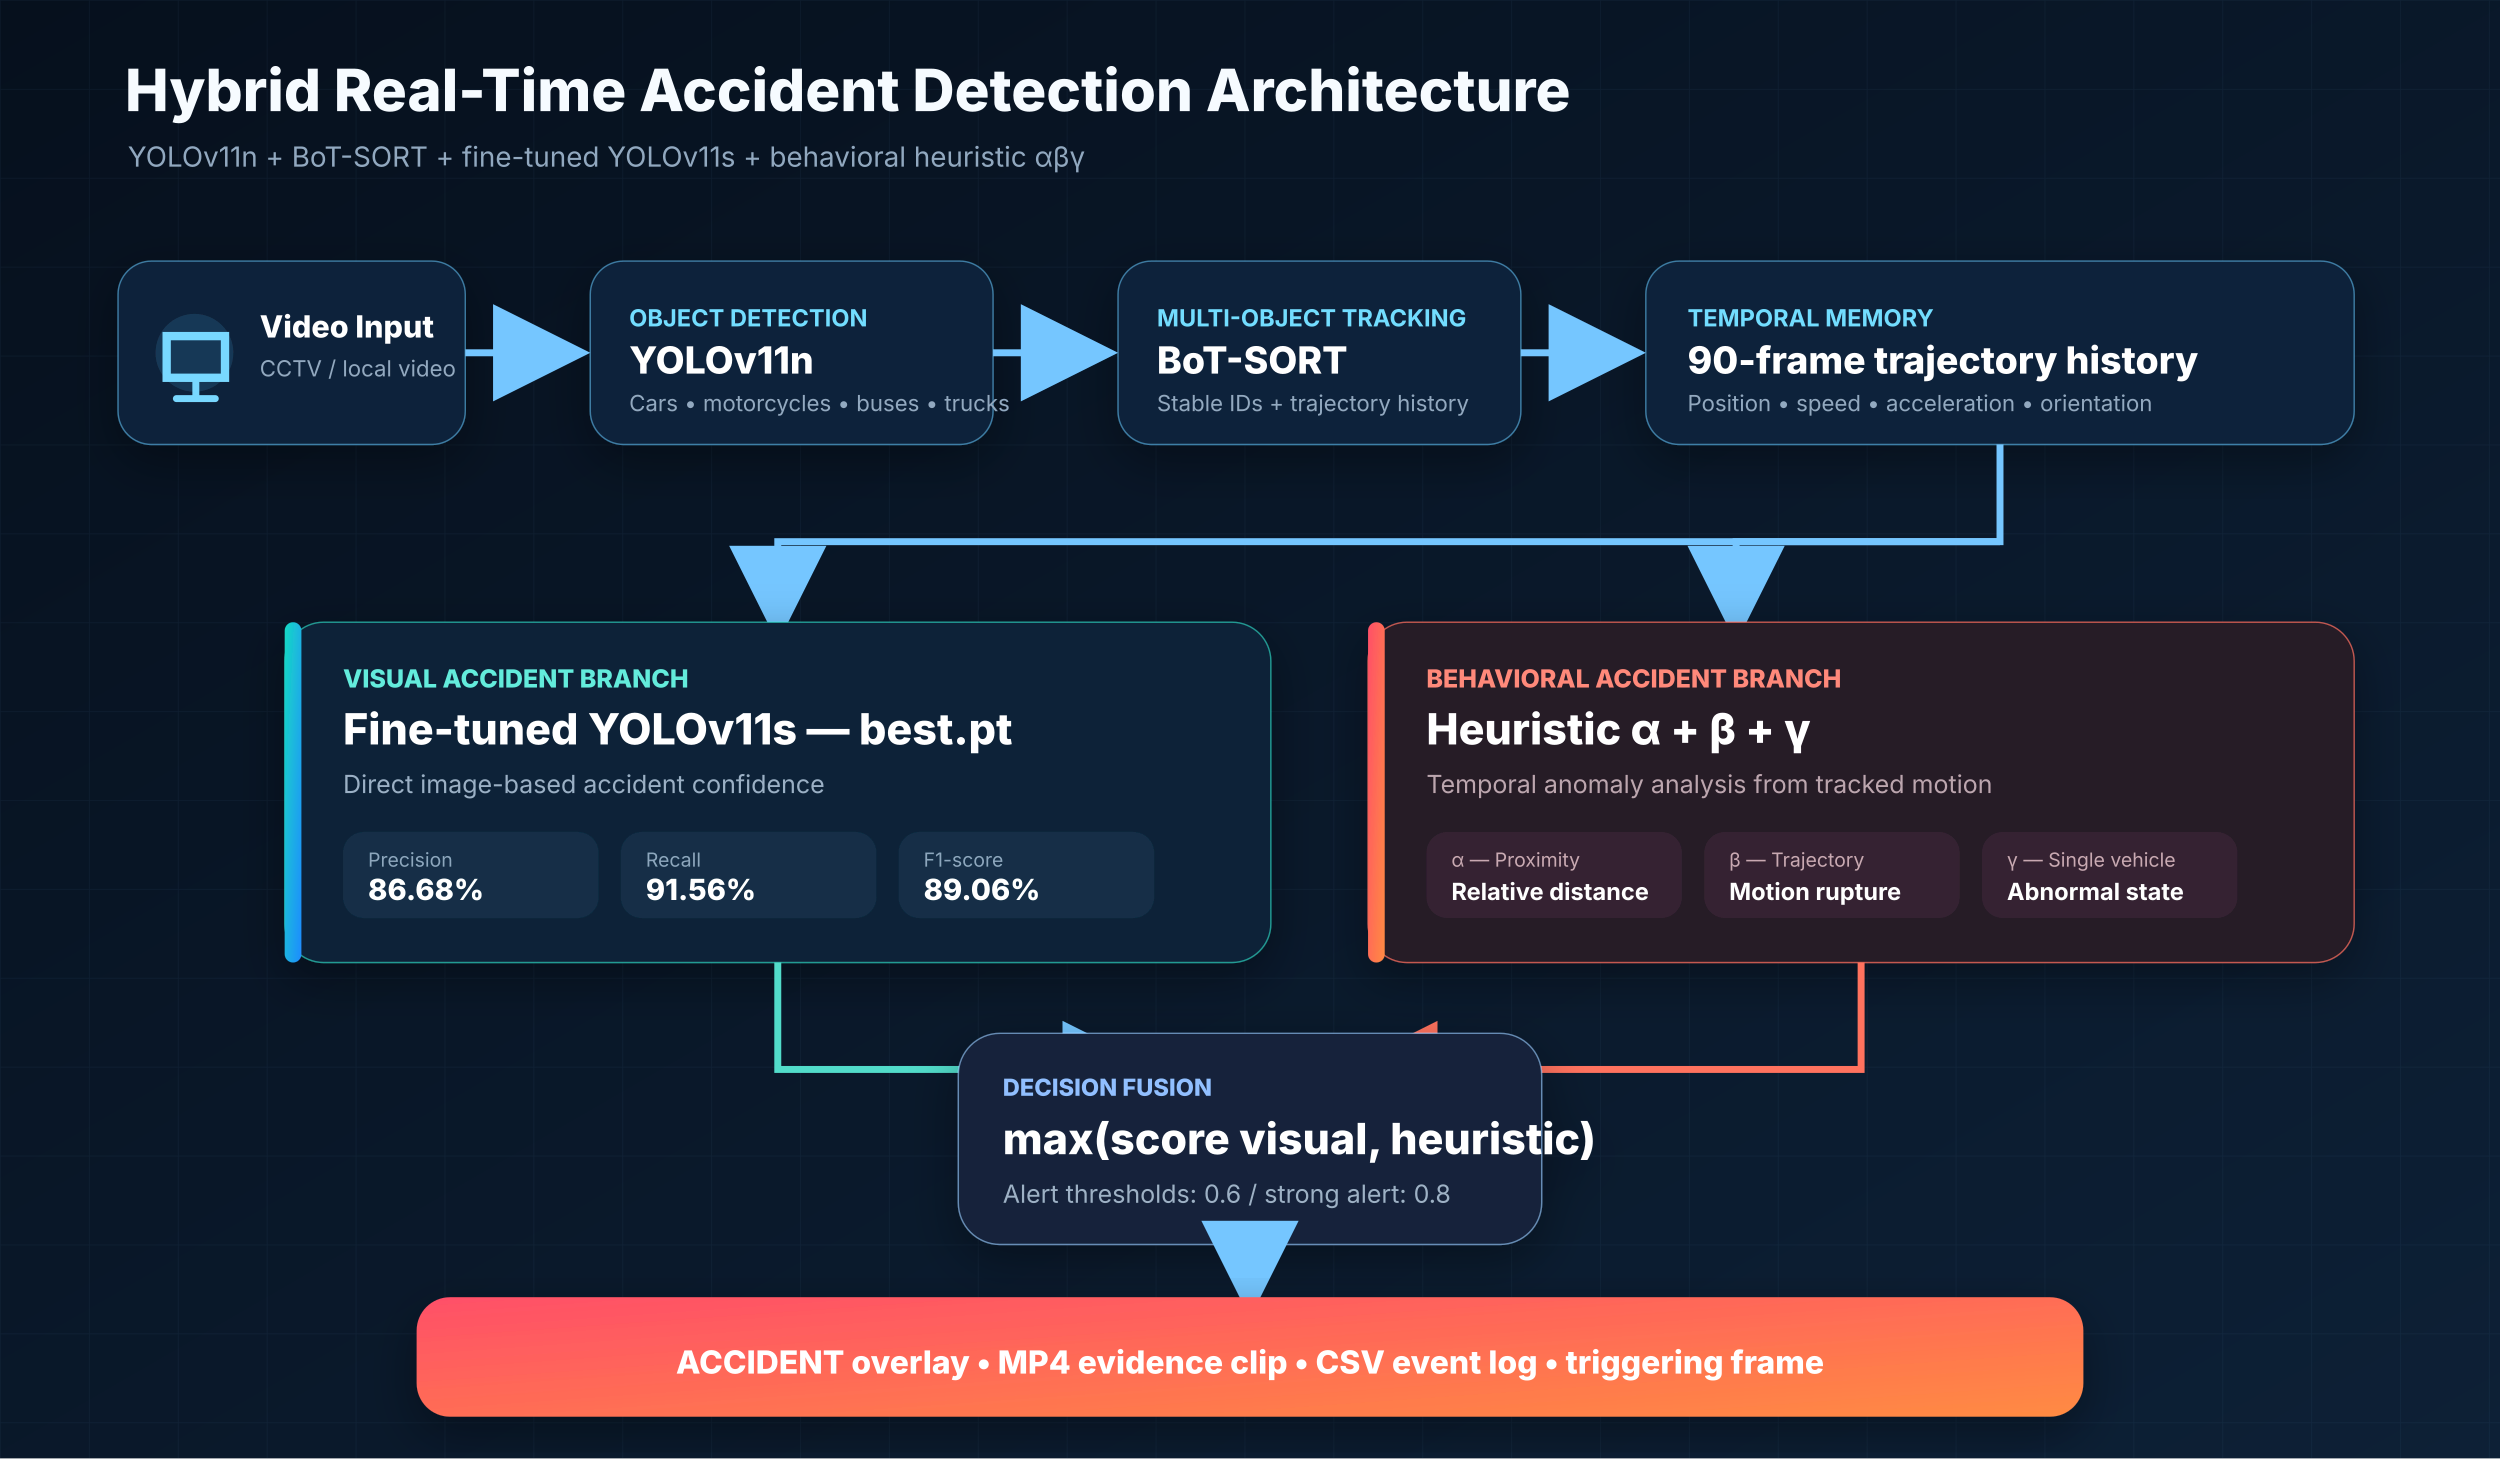
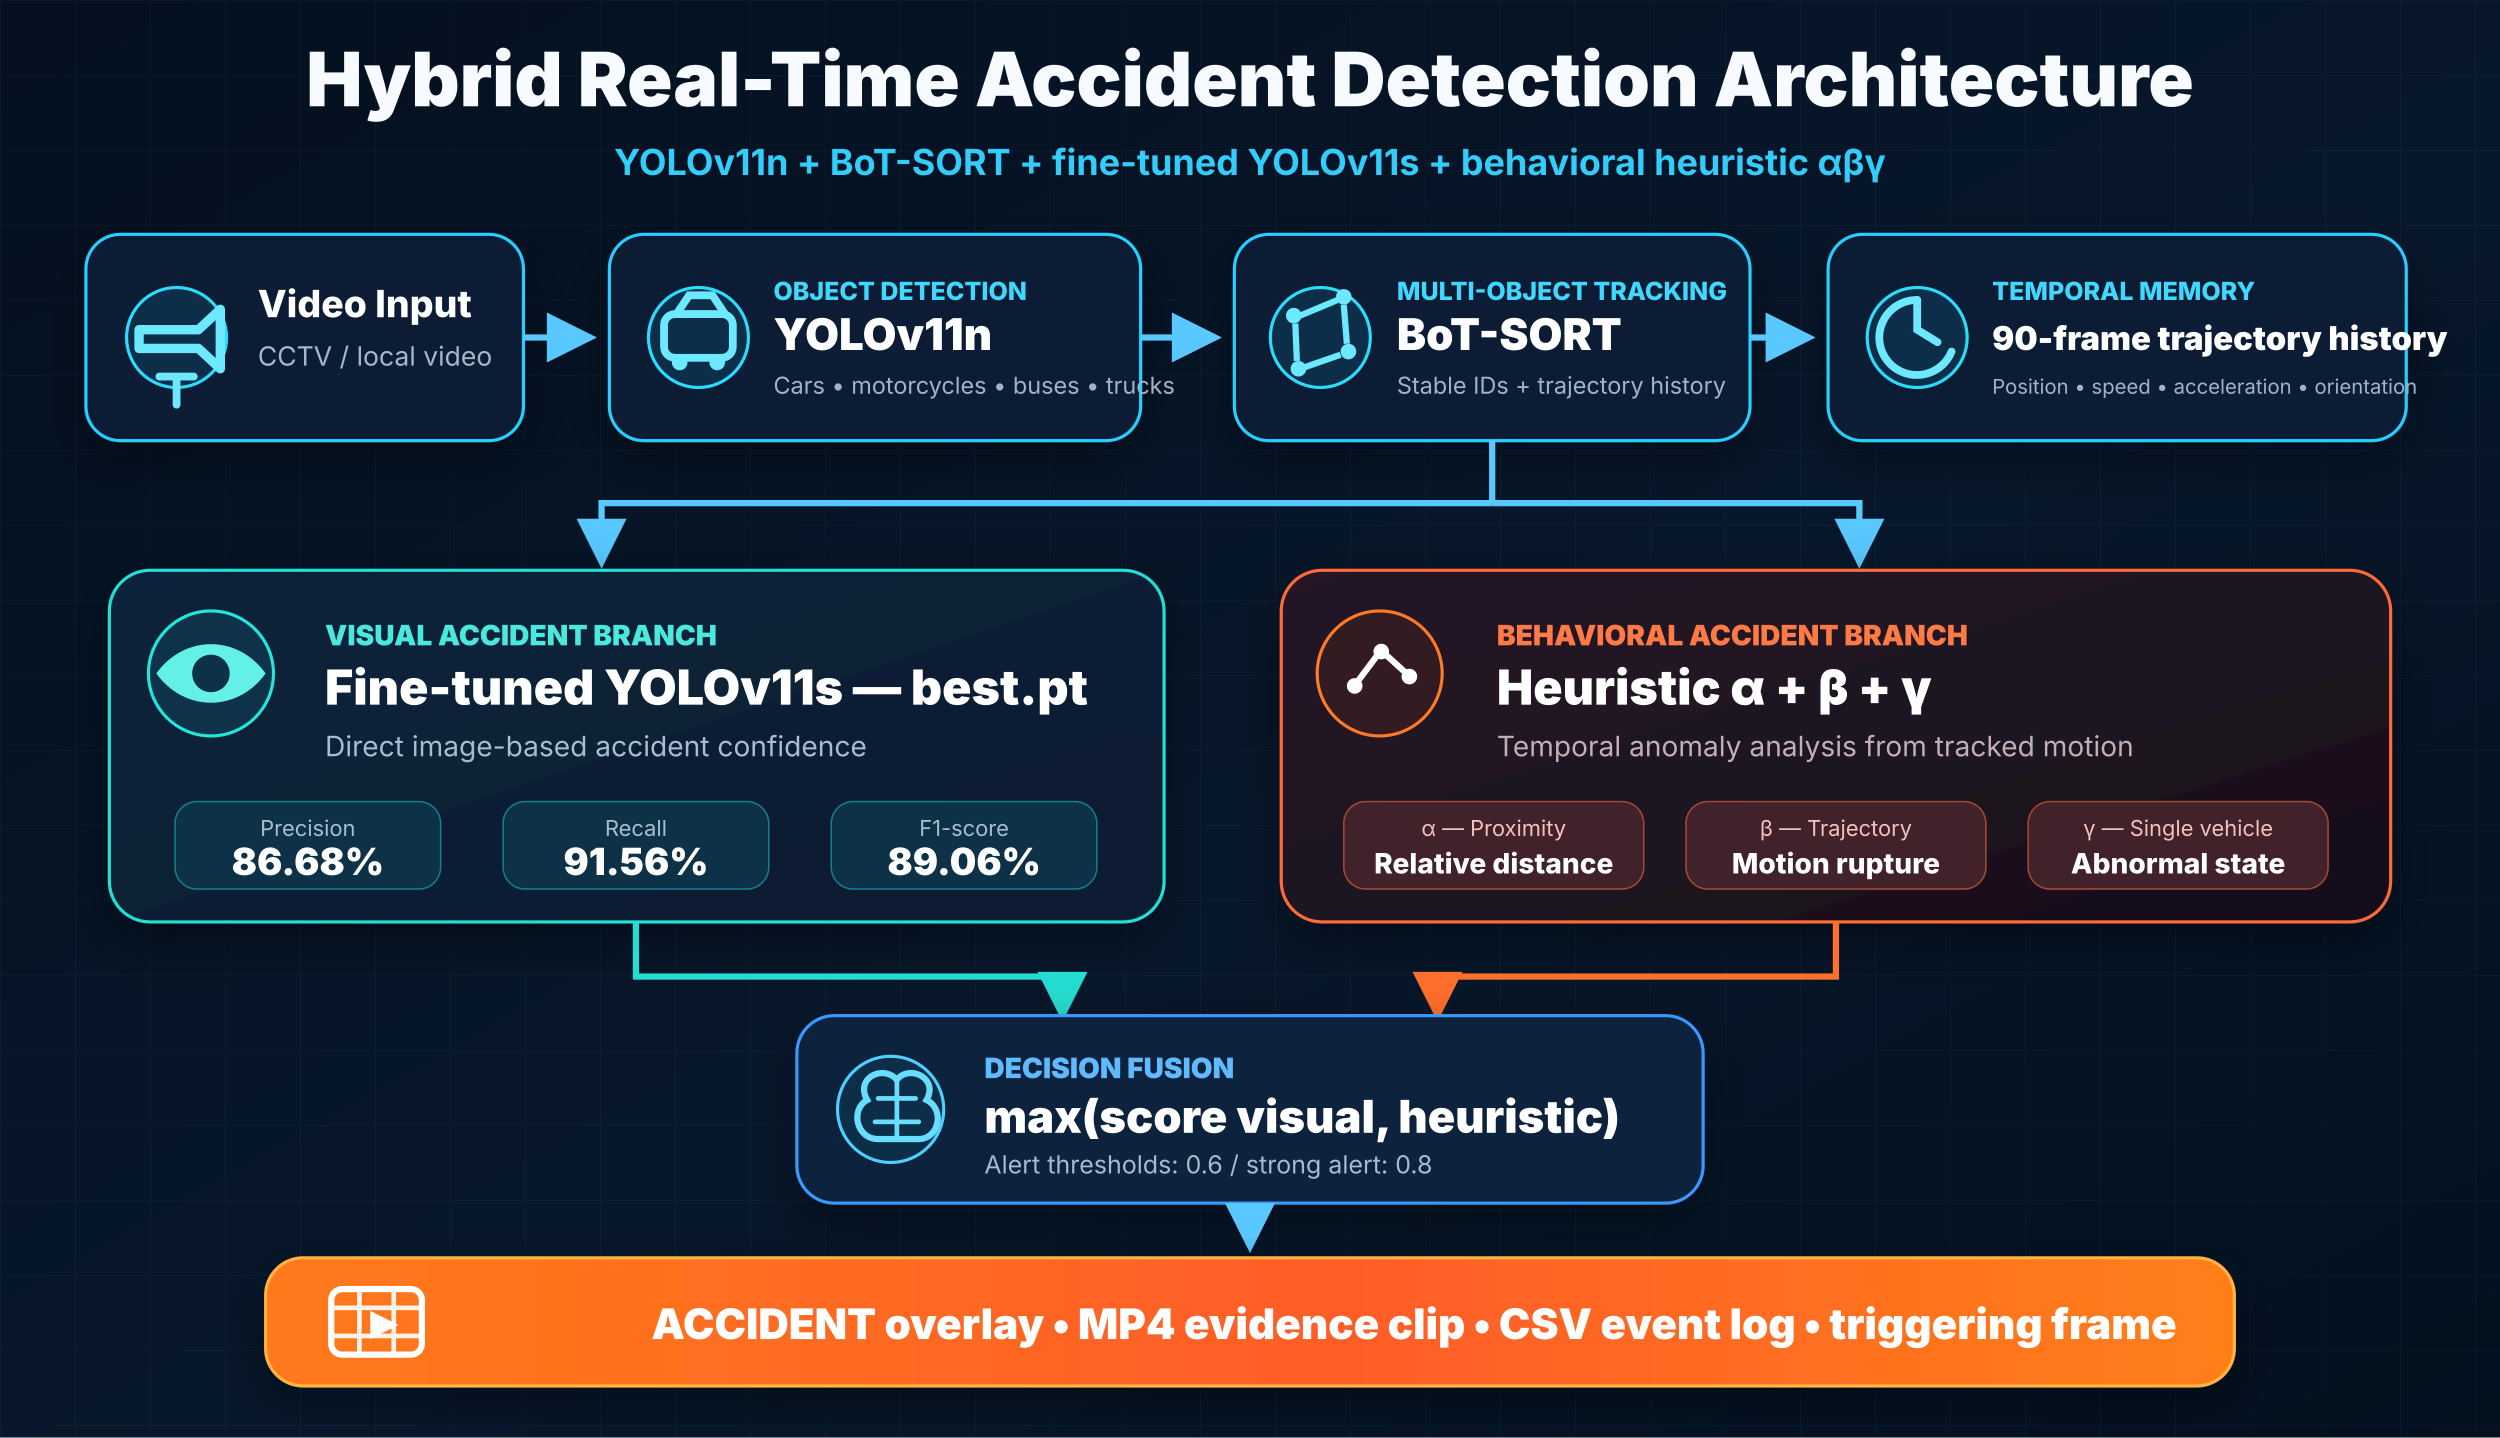
- <svg xmlns="http://www.w3.org/2000/svg" width="1800" height="1050" viewBox="0 0 1800 1050" role="img" aria-labelledby="title desc">
+ <svg xmlns="http://www.w3.org/2000/svg" width="1600" height="920" viewBox="0 0 1600 920" role="img" aria-labelledby="title desc">
  <defs>
    <linearGradient id="bg" x1="0" y1="0" x2="1" y2="1">
-       <stop offset="0" stop-color="#06101d" />
-       <stop offset="1" stop-color="#0d2036" />
+       <stop offset="0" stop-color="#04101f" />
+       <stop offset="0.55" stop-color="#07172b" />
+       <stop offset="1" stop-color="#03101e" />
    </linearGradient>
-     <linearGradient id="cyan" x1="0" y1="0" x2="1" y2="1">
-       <stop offset="0" stop-color="#17d9c4" />
-       <stop offset="1" stop-color="#208cff" />
+     <linearGradient id="cyanPanel" x1="0" y1="0" x2="1" y2="1">
+       <stop offset="0" stop-color="#08243a" />
+       <stop offset="1" stop-color="#071b31" />
    </linearGradient>
-     <linearGradient id="orange" x1="0" y1="0" x2="1" y2="1">
-       <stop offset="0" stop-color="#ff4f68" />
-       <stop offset="1" stop-color="#ff8b42" />
+     <linearGradient id="redPanel" x1="0" y1="0" x2="1" y2="1">
+       <stop offset="0" stop-color="#251827" />
+       <stop offset="1" stop-color="#170f1b" />
    </linearGradient>
+     <linearGradient id="orangeBar" x1="0" y1="0" x2="1" y2="0">
+       <stop offset="0" stop-color="#ff7a1a" />
+       <stop offset="0.55" stop-color="#ff5d28" />
+       <stop offset="1" stop-color="#ff7f19" />
+     </linearGradient>
+     <pattern id="grid" width="48" height="48" patternUnits="userSpaceOnUse">
+       <path d="M48 0H0V48" fill="none" stroke="#85c6ff" stroke-opacity="0.055" stroke-width="1" />
+     </pattern>
    <filter id="shadow" x="-30%" y="-30%" width="160%" height="160%">
-       <feDropShadow dx="0" dy="12" stdDeviation="18" flood-color="#000000" flood-opacity="0.35" />
+       <feDropShadow dx="0" dy="12" stdDeviation="16" flood-color="#000000" flood-opacity="0.38" />
    </filter>
-     <marker id="arrow" markerWidth="14" markerHeight="14" refX="11" refY="7" orient="auto">
-       <path d="M0 0 L14 7 L0 14 Z" fill="#75c6ff" />
+     <marker id="arrowBlue" markerWidth="8" markerHeight="8" refX="7" refY="4" orient="auto">
+       <path d="M0 0L8 4L0 8Z" fill="#58c8ff" />
    </marker>
-     <marker id="arrowOrange" markerWidth="14" markerHeight="14" refX="11" refY="7" orient="auto">
-       <path d="M0 0 L14 7 L0 14 Z" fill="#ff725e" />
+     <marker id="arrowCyan" markerWidth="8" markerHeight="8" refX="7" refY="4" orient="auto">
+       <path d="M0 0L8 4L0 8Z" fill="#25ddd2" />
    </marker>
-     <pattern id="grid" width="64" height="64" patternUnits="userSpaceOnUse">
-       <path d="M64 0H0V64" fill="none" stroke="#8ac9ff" stroke-opacity="0.055" stroke-width="1" />
-     </pattern>
+     <marker id="arrowOrange" markerWidth="8" markerHeight="8" refX="7" refY="4" orient="auto">
+       <path d="M0 0L8 4L0 8Z" fill="#ff6f2c" />
+     </marker>
  </defs>
-   <rect width="1800" height="1050" fill="url(#bg)" />
-   <rect width="1800" height="1050" fill="url(#grid)" />
-   <text x="90" y="80" fill="#f6fbff" font-family="Inter, Arial, sans-serif" font-size="42" font-weight="800">Hybrid Real-Time Accident Detection Architecture</text>
-   <text x="92" y="120" fill="#91a8bf" font-family="Inter, Arial, sans-serif" font-size="20">YOLOv11n + BoT-SORT + fine-tuned YOLOv11s + behavioral heuristic αβγ</text>
+   <rect width="1600" height="920" fill="url(#bg)" />
+   <rect width="1600" height="920" fill="url(#grid)" />
+   <text x="800" y="68" text-anchor="middle" fill="#f7fbff" font-family="Inter,Arial,sans-serif" font-size="48" font-weight="850">Hybrid Real-Time Accident Detection Architecture</text>
+   <text x="800" y="112" text-anchor="middle" fill="#32cdfa" font-family="Inter,Arial,sans-serif" font-size="23" font-weight="700">YOLOv11n + BoT-SORT + fine-tuned YOLOv11s + behavioral heuristic αβγ</text>
  <g filter="url(#shadow)">
-     <g transform="translate(85 188)">
-       <rect width="250" height="132" rx="24" fill="#10233a" stroke="#65c8ff" stroke-opacity="0.55" />
-       <circle cx="55" cy="66" r="28" fill="#163957" />
-       <path d="M35 54h42v30H35z" fill="none" stroke="#78d8ff" stroke-width="6" rx="4" />
-       <path d="M49 84h14M56 84v15M42 99h28" fill="none" stroke="#78d8ff" stroke-width="5" stroke-linecap="round" />
-       <text x="102" y="55" fill="#ffffff" font-family="Inter, Arial, sans-serif" font-size="22" font-weight="800">Video Input</text>
-       <text x="102" y="83" fill="#92a9c0" font-family="Inter, Arial, sans-serif" font-size="16">CCTV / local video</text>
+     <g transform="translate(55 150)">
+       <rect width="280" height="132" rx="22" fill="#0b1e34" stroke="#27cfff" stroke-width="2" />
+       <circle cx="58" cy="66" r="32" fill="#0c2d48" stroke="#2bddff" stroke-width="2" />
+       <path d="M34 61h38l14-13v38L72 73H34z" fill="none" stroke="#6ce8ff" stroke-width="6" stroke-linejoin="round" />
+       <path d="M47 91h22M58 91v18" fill="none" stroke="#6ce8ff" stroke-width="5" stroke-linecap="round" />
+       <text x="110" y="53" fill="#ffffff" font-family="Inter,Arial,sans-serif" font-size="24" font-weight="800">Video Input</text>
+       <text x="110" y="84" fill="#a4b8ca" font-family="Inter,Arial,sans-serif" font-size="17">CCTV / local video</text>
    </g>
-     <g transform="translate(425 188)">
-       <rect width="290" height="132" rx="24" fill="#10233a" stroke="#65c8ff" stroke-opacity="0.55" />
-       <text x="28" y="47" fill="#72ddff" font-family="Inter, Arial, sans-serif" font-size="17" font-weight="700">OBJECT DETECTION</text>
-       <text x="28" y="81" fill="#ffffff" font-family="Inter, Arial, sans-serif" font-size="27" font-weight="800">YOLOv11n</text>
-       <text x="28" y="108" fill="#92a9c0" font-family="Inter, Arial, sans-serif" font-size="16">Cars • motorcycles • buses • trucks</text>
+     <g transform="translate(390 150)">
+       <rect width="340" height="132" rx="22" fill="#0b1e34" stroke="#27cfff" stroke-width="2" />
+       <circle cx="57" cy="66" r="32" fill="#0c2d48" stroke="#2bddff" stroke-width="2" />
+       <rect x="35" y="51" width="44" height="28" rx="7" fill="none" stroke="#6ce8ff" stroke-width="5" />
+       <circle cx="45" cy="82" r="5" fill="#6ce8ff" />
+       <circle cx="69" cy="82" r="5" fill="#6ce8ff" />
+       <path d="M43 51l8-12h15l8 12" fill="none" stroke="#6ce8ff" stroke-width="5" stroke-linecap="round" />
+       <text x="105" y="42" fill="#40d8ff" font-family="Inter,Arial,sans-serif" font-size="16" font-weight="800">OBJECT DETECTION</text>
+       <text x="105" y="74" fill="#ffffff" font-family="Inter,Arial,sans-serif" font-size="28" font-weight="850">YOLOv11n</text>
+       <text x="105" y="102" fill="#9fb4c8" font-family="Inter,Arial,sans-serif" font-size="15">Cars • motorcycles • buses • trucks</text>
    </g>
-     <g transform="translate(805 188)">
-       <rect width="290" height="132" rx="24" fill="#10233a" stroke="#65c8ff" stroke-opacity="0.55" />
-       <text x="28" y="47" fill="#72ddff" font-family="Inter, Arial, sans-serif" font-size="17" font-weight="700">MULTI-OBJECT TRACKING</text>
-       <text x="28" y="81" fill="#ffffff" font-family="Inter, Arial, sans-serif" font-size="27" font-weight="800">BoT-SORT</text>
-       <text x="28" y="108" fill="#92a9c0" font-family="Inter, Arial, sans-serif" font-size="16">Stable IDs + trajectory history</text>
+     <g transform="translate(790 150)">
+       <rect width="330" height="132" rx="22" fill="#0b1e34" stroke="#27cfff" stroke-width="2" />
+       <circle cx="55" cy="66" r="32" fill="#0c2d48" stroke="#2bddff" stroke-width="2" />
+       <circle cx="38" cy="52" r="5" fill="#6ce8ff" />
+       <circle cx="70" cy="40" r="5" fill="#6ce8ff" />
+       <circle cx="73" cy="75" r="5" fill="#6ce8ff" />
+       <circle cx="41" cy="86" r="5" fill="#6ce8ff" />
+       <path d="M42 52L66 42M70 45L72 70M68 77L45 85M40 81L39 57" fill="none" stroke="#6ce8ff" stroke-width="4" />
+       <text x="104" y="42" fill="#40d8ff" font-family="Inter,Arial,sans-serif" font-size="16" font-weight="800">MULTI-OBJECT TRACKING</text>
+       <text x="104" y="74" fill="#ffffff" font-family="Inter,Arial,sans-serif" font-size="28" font-weight="850">BoT-SORT</text>
+       <text x="104" y="102" fill="#9fb4c8" font-family="Inter,Arial,sans-serif" font-size="15">Stable IDs + trajectory history</text>
    </g>
-     <g transform="translate(1185 188)">
-       <rect width="510" height="132" rx="24" fill="#10233a" stroke="#65c8ff" stroke-opacity="0.55" />
-       <text x="30" y="47" fill="#72ddff" font-family="Inter, Arial, sans-serif" font-size="17" font-weight="700">TEMPORAL MEMORY</text>
-       <text x="30" y="81" fill="#ffffff" font-family="Inter, Arial, sans-serif" font-size="27" font-weight="800">90-frame trajectory history</text>
-       <text x="30" y="108" fill="#92a9c0" font-family="Inter, Arial, sans-serif" font-size="16">Position • speed • acceleration • orientation</text>
+     <g transform="translate(1170 150)">
+       <rect width="370" height="132" rx="22" fill="#0b1e34" stroke="#27cfff" stroke-width="2" />
+       <circle cx="57" cy="66" r="32" fill="#0c2d48" stroke="#2bddff" stroke-width="2" />
+       <path d="M57 42a24 24 0 1 0 22 33" fill="none" stroke="#6ce8ff" stroke-width="5" stroke-linecap="round" />
+       <path d="M57 42v19l13 8" fill="none" stroke="#6ce8ff" stroke-width="5" stroke-linecap="round" />
+       <text x="105" y="42" fill="#40d8ff" font-family="Inter,Arial,sans-serif" font-size="16" font-weight="800">TEMPORAL MEMORY</text>
+       <text x="105" y="74" fill="#ffffff" font-family="Inter,Arial,sans-serif" font-size="21" font-weight="850">90-frame trajectory history</text>
+       <text x="105" y="102" fill="#9fb4c8" font-family="Inter,Arial,sans-serif" font-size="13">Position • speed • acceleration • orientation</text>
    </g>
  </g>
-   <path d="M335 254H410" fill="none" stroke="#75c6ff" stroke-width="5" marker-end="url(#arrow)" />
-   <path d="M715 254H790" fill="none" stroke="#75c6ff" stroke-width="5" marker-end="url(#arrow)" />
-   <path d="M1095 254H1170" fill="none" stroke="#75c6ff" stroke-width="5" marker-end="url(#arrow)" />
-   <path d="M1440 320V390H560V448" fill="none" stroke="#75c6ff" stroke-width="5" marker-end="url(#arrow)" />
-   <path d="M1440 390H1250V448" fill="none" stroke="#75c6ff" stroke-width="5" marker-end="url(#arrow)" />
-   <g filter="url(#shadow)">
-     <g transform="translate(205 448)">
-       <rect width="710" height="245" rx="28" fill="#0e2439" stroke="#31d9c5" stroke-opacity="0.65" />
-       <rect width="12" height="245" rx="6" fill="url(#cyan)" />
-       <text x="42" y="47" fill="#63ecdc" font-family="Inter, Arial, sans-serif" font-size="18" font-weight="800">VISUAL ACCIDENT BRANCH</text>
-       <text x="42" y="88" fill="#ffffff" font-family="Inter, Arial, sans-serif" font-size="31" font-weight="800">Fine-tuned YOLOv11s — best.pt</text>
-       <text x="42" y="123" fill="#9bb0c5" font-family="Inter, Arial, sans-serif" font-size="18">Direct image-based accident confidence</text>
-       <g transform="translate(42 151)">
-         <rect width="184" height="62" rx="15" fill="#122f46" />
-         <text x="18" y="25" fill="#8ea6bd" font-family="Inter, Arial, sans-serif" font-size="14">Precision</text>
-         <text x="18" y="49" fill="#ffffff" font-family="Inter, Arial, sans-serif" font-size="21" font-weight="800">86.68%</text>
-       </g>
-       <g transform="translate(242 151)">
-         <rect width="184" height="62" rx="15" fill="#122f46" />
-         <text x="18" y="25" fill="#8ea6bd" font-family="Inter, Arial, sans-serif" font-size="14">Recall</text>
-         <text x="18" y="49" fill="#ffffff" font-family="Inter, Arial, sans-serif" font-size="21" font-weight="800">91.56%</text>
-       </g>
-       <g transform="translate(442 151)">
-         <rect width="184" height="62" rx="15" fill="#122f46" />
-         <text x="18" y="25" fill="#8ea6bd" font-family="Inter, Arial, sans-serif" font-size="14">F1-score</text>
-         <text x="18" y="49" fill="#ffffff" font-family="Inter, Arial, sans-serif" font-size="21" font-weight="800">89.06%</text>
-       </g>
+   <path d="M335 216H378" fill="none" stroke="#58c8ff" stroke-width="4" marker-end="url(#arrowBlue)" />
+   <path d="M730 216H778" fill="none" stroke="#58c8ff" stroke-width="4" marker-end="url(#arrowBlue)" />
+   <path d="M1120 216H1158" fill="none" stroke="#58c8ff" stroke-width="4" marker-end="url(#arrowBlue)" />
+   <path d="M955 282V322" fill="none" stroke="#58c8ff" stroke-width="4" />
+   <path d="M955 322H385V360" fill="none" stroke="#58c8ff" stroke-width="4" marker-end="url(#arrowBlue)" />
+   <path d="M955 322H1190V360" fill="none" stroke="#58c8ff" stroke-width="4" marker-end="url(#arrowBlue)" />
+   <g transform="translate(70 365)" filter="url(#shadow)">
+     <rect width="675" height="225" rx="26" fill="url(#cyanPanel)" stroke="#22e0d4" stroke-width="2" />
+     <circle cx="65" cy="66" r="40" fill="#083148" stroke="#24e7dd" stroke-width="2" />
+     <path d="M30 66c18-25 52-25 70 0-18 25-52 25-70 0z" fill="#64f0e7" />
+     <circle cx="65" cy="66" r="12" fill="#073044" />
+     <text x="138" y="48" fill="#4ce9dd" font-family="Inter,Arial,sans-serif" font-size="18" font-weight="850">VISUAL ACCIDENT BRANCH</text>
+     <text x="138" y="86" fill="#ffffff" font-family="Inter,Arial,sans-serif" font-size="31" font-weight="850">Fine-tuned YOLOv11s — best.pt</text>
+     <text x="138" y="119" fill="#a7bdcd" font-family="Inter,Arial,sans-serif" font-size="18">Direct image-based accident confidence</text>
+     <g transform="translate(42 148)">
+       <rect width="170" height="56" rx="14" fill="#0c3147" stroke="#1cc3c7" stroke-opacity=".55" />
+       <text x="85" y="22" text-anchor="middle" fill="#a8becd" font-family="Inter,Arial,sans-serif" font-size="14">Precision</text>
+       <text x="85" y="47" text-anchor="middle" fill="#ffffff" font-family="Inter,Arial,sans-serif" font-size="24" font-weight="850">86.68%</text>
    </g>
-     <g transform="translate(985 448)">
-       <rect width="710" height="245" rx="28" fill="#251a26" stroke="#ff705f" stroke-opacity="0.72" />
-       <rect width="12" height="245" rx="6" fill="url(#orange)" />
-       <text x="42" y="47" fill="#ff897a" font-family="Inter, Arial, sans-serif" font-size="18" font-weight="800">BEHAVIORAL ACCIDENT BRANCH</text>
-       <text x="42" y="88" fill="#ffffff" font-family="Inter, Arial, sans-serif" font-size="31" font-weight="800">Heuristic α + β + γ</text>
-       <text x="42" y="123" fill="#bca6ae" font-family="Inter, Arial, sans-serif" font-size="18">Temporal anomaly analysis from tracked motion</text>
-       <g transform="translate(42 151)">
-         <rect width="184" height="62" rx="15" fill="#342331" />
-         <text x="18" y="25" fill="#c9a9b2" font-family="Inter, Arial, sans-serif" font-size="14">α — Proximity</text>
-         <text x="18" y="49" fill="#ffffff" font-family="Inter, Arial, sans-serif" font-size="17" font-weight="700">Relative distance</text>
-       </g>
-       <g transform="translate(242 151)">
-         <rect width="184" height="62" rx="15" fill="#342331" />
-         <text x="18" y="25" fill="#c9a9b2" font-family="Inter, Arial, sans-serif" font-size="14">β — Trajectory</text>
-         <text x="18" y="49" fill="#ffffff" font-family="Inter, Arial, sans-serif" font-size="17" font-weight="700">Motion rupture</text>
-       </g>
-       <g transform="translate(442 151)">
-         <rect width="184" height="62" rx="15" fill="#342331" />
-         <text x="18" y="25" fill="#c9a9b2" font-family="Inter, Arial, sans-serif" font-size="14">γ — Single vehicle</text>
-         <text x="18" y="49" fill="#ffffff" font-family="Inter, Arial, sans-serif" font-size="17" font-weight="700">Abnormal state</text>
-       </g>
+     <g transform="translate(252 148)">
+       <rect width="170" height="56" rx="14" fill="#0c3147" stroke="#1cc3c7" stroke-opacity=".55" />
+       <text x="85" y="22" text-anchor="middle" fill="#a8becd" font-family="Inter,Arial,sans-serif" font-size="14">Recall</text>
+       <text x="85" y="47" text-anchor="middle" fill="#ffffff" font-family="Inter,Arial,sans-serif" font-size="24" font-weight="850">91.56%</text>
+     </g>
+     <g transform="translate(462 148)">
+       <rect width="170" height="56" rx="14" fill="#0c3147" stroke="#1cc3c7" stroke-opacity=".55" />
+       <text x="85" y="22" text-anchor="middle" fill="#a8becd" font-family="Inter,Arial,sans-serif" font-size="14">F1-score</text>
+       <text x="85" y="47" text-anchor="middle" fill="#ffffff" font-family="Inter,Arial,sans-serif" font-size="24" font-weight="850">89.06%</text>
    </g>
  </g>
-   <path d="M560 693V770H820" fill="none" stroke="#52dcca" stroke-width="5" marker-end="url(#arrow)" />
-   <path d="M1340 693V770H980" fill="none" stroke="#ff725e" stroke-width="5" marker-end="url(#arrowOrange)" />
-   <g transform="translate(690 744)" filter="url(#shadow)">
-     <rect width="420" height="152" rx="30" fill="#16243b" stroke="#9acbff" stroke-opacity="0.62" />
-     <text x="32" y="45" fill="#91bfff" font-family="Inter, Arial, sans-serif" font-size="17" font-weight="800">DECISION FUSION</text>
-     <text x="32" y="87" fill="#ffffff" font-family="Inter, Arial, sans-serif" font-size="31" font-weight="800">max(score visual, heuristic)</text>
-     <text x="32" y="122" fill="#9eb1c5" font-family="Inter, Arial, sans-serif" font-size="18">Alert thresholds: 0.6 / strong alert: 0.8</text>
+   <g transform="translate(820 365)" filter="url(#shadow)">
+     <rect width="710" height="225" rx="26" fill="url(#redPanel)" stroke="#ff6b38" stroke-width="2" />
+     <circle cx="63" cy="66" r="40" fill="#311c23" stroke="#ff7a28" stroke-width="2" />
+     <circle cx="47" cy="74" r="5" fill="#ffffff" />
+     <circle cx="64" cy="52" r="5" fill="#ffffff" />
+     <circle cx="82" cy="68" r="5" fill="#ffffff" />
+     <path d="M49 71l12-16m7 0l11 10" fill="none" stroke="#ffffff" stroke-width="4" stroke-linecap="round" />
+     <text x="138" y="48" fill="#ff7a45" font-family="Inter,Arial,sans-serif" font-size="18" font-weight="850">BEHAVIORAL ACCIDENT BRANCH</text>
+     <text x="138" y="86" fill="#ffffff" font-family="Inter,Arial,sans-serif" font-size="31" font-weight="850">Heuristic α + β + γ</text>
+     <text x="138" y="119" fill="#c3aeb6" font-family="Inter,Arial,sans-serif" font-size="18">Temporal anomaly analysis from tracked motion</text>
+     <g transform="translate(40 148)">
+       <rect width="192" height="56" rx="14" fill="#42202a" stroke="#ff6f3b" stroke-opacity=".55" />
+       <text x="96" y="22" text-anchor="middle" fill="#f4c2bd" font-family="Inter,Arial,sans-serif" font-size="14">α — Proximity</text>
+       <text x="96" y="46" text-anchor="middle" fill="#ffffff" font-family="Inter,Arial,sans-serif" font-size="18" font-weight="800">Relative distance</text>
+     </g>
+     <g transform="translate(259 148)">
+       <rect width="192" height="56" rx="14" fill="#42202a" stroke="#ff6f3b" stroke-opacity=".55" />
+       <text x="96" y="22" text-anchor="middle" fill="#f4c2bd" font-family="Inter,Arial,sans-serif" font-size="14">β — Trajectory</text>
+       <text x="96" y="46" text-anchor="middle" fill="#ffffff" font-family="Inter,Arial,sans-serif" font-size="18" font-weight="800">Motion rupture</text>
+     </g>
+     <g transform="translate(478 148)">
+       <rect width="192" height="56" rx="14" fill="#42202a" stroke="#ff6f3b" stroke-opacity=".55" />
+       <text x="96" y="22" text-anchor="middle" fill="#f4c2bd" font-family="Inter,Arial,sans-serif" font-size="14">γ — Single vehicle</text>
+       <text x="96" y="46" text-anchor="middle" fill="#ffffff" font-family="Inter,Arial,sans-serif" font-size="18" font-weight="800">Abnormal state</text>
+     </g>
  </g>
-   <path d="M900 896V934" fill="none" stroke="#75c6ff" stroke-width="5" marker-end="url(#arrow)" />
-   <g transform="translate(300 934)">
-     <rect width="1200" height="86" rx="24" fill="url(#orange)" filter="url(#shadow)" />
-     <text x="600" y="55" text-anchor="middle" fill="#ffffff" font-family="Inter, Arial, sans-serif" font-size="23" font-weight="800">ACCIDENT overlay  •  MP4 evidence clip  •  CSV event log  •  triggering frame</text>
+   <path d="M407 590V625H680V650" fill="none" stroke="#25ddd2" stroke-width="4" marker-end="url(#arrowCyan)" />
+   <path d="M1175 590V625H920V650" fill="none" stroke="#ff6f2c" stroke-width="4" marker-end="url(#arrowOrange)" />
+   <g transform="translate(510 650)" filter="url(#shadow)">
+     <rect width="580" height="120" rx="24" fill="#0b213c" stroke="#3999ff" stroke-width="2" />
+     <circle cx="60" cy="60" r="34" fill="#0b2e4a" stroke="#50cfff" stroke-width="2" />
+     <path d="M45 54c-8-14 10-23 19-13 8-10 27-1 19 13 12 6 8 25-5 25H52c-14 0-18-19-7-25z" fill="none" stroke="#67ddff" stroke-width="4" />
+     <path d="M64 41v38M52 53h24M50 68h28" stroke="#67ddff" stroke-width="3" stroke-linecap="round" />
+     <text x="120" y="40" fill="#61baff" font-family="Inter,Arial,sans-serif" font-size="18" font-weight="850">DECISION FUSION</text>
+     <text x="120" y="75" fill="#ffffff" font-family="Inter,Arial,sans-serif" font-size="29" font-weight="850">max(score visual, heuristic)</text>
+     <text x="120" y="101" fill="#a8bbce" font-family="Inter,Arial,sans-serif" font-size="16">Alert thresholds: 0.6 / strong alert: 0.8</text>
+   </g>
+   <path d="M800 770V798" fill="none" stroke="#58c8ff" stroke-width="4" marker-end="url(#arrowBlue)" />
+   <g transform="translate(170 805)" filter="url(#shadow)">
+     <rect width="1260" height="82" rx="24" fill="url(#orangeBar)" stroke="#ffb443" stroke-width="2" />
+     <rect x="42" y="20" width="58" height="42" rx="7" fill="none" stroke="#ffffff" stroke-width="4" />
+     <path d="M60 20v42M82 20v42M42 32h58M42 50h58" stroke="#ffffff" stroke-width="3" opacity=".9" />
+     <path d="M67 34l18 9-18 9z" fill="#ffffff" />
+     <text x="735" y="52" text-anchor="middle" fill="#ffffff" font-family="Inter,Arial,sans-serif" font-size="27" font-weight="850">ACCIDENT overlay • MP4 evidence clip • CSV event log • triggering frame</text>
  </g>
</svg>
